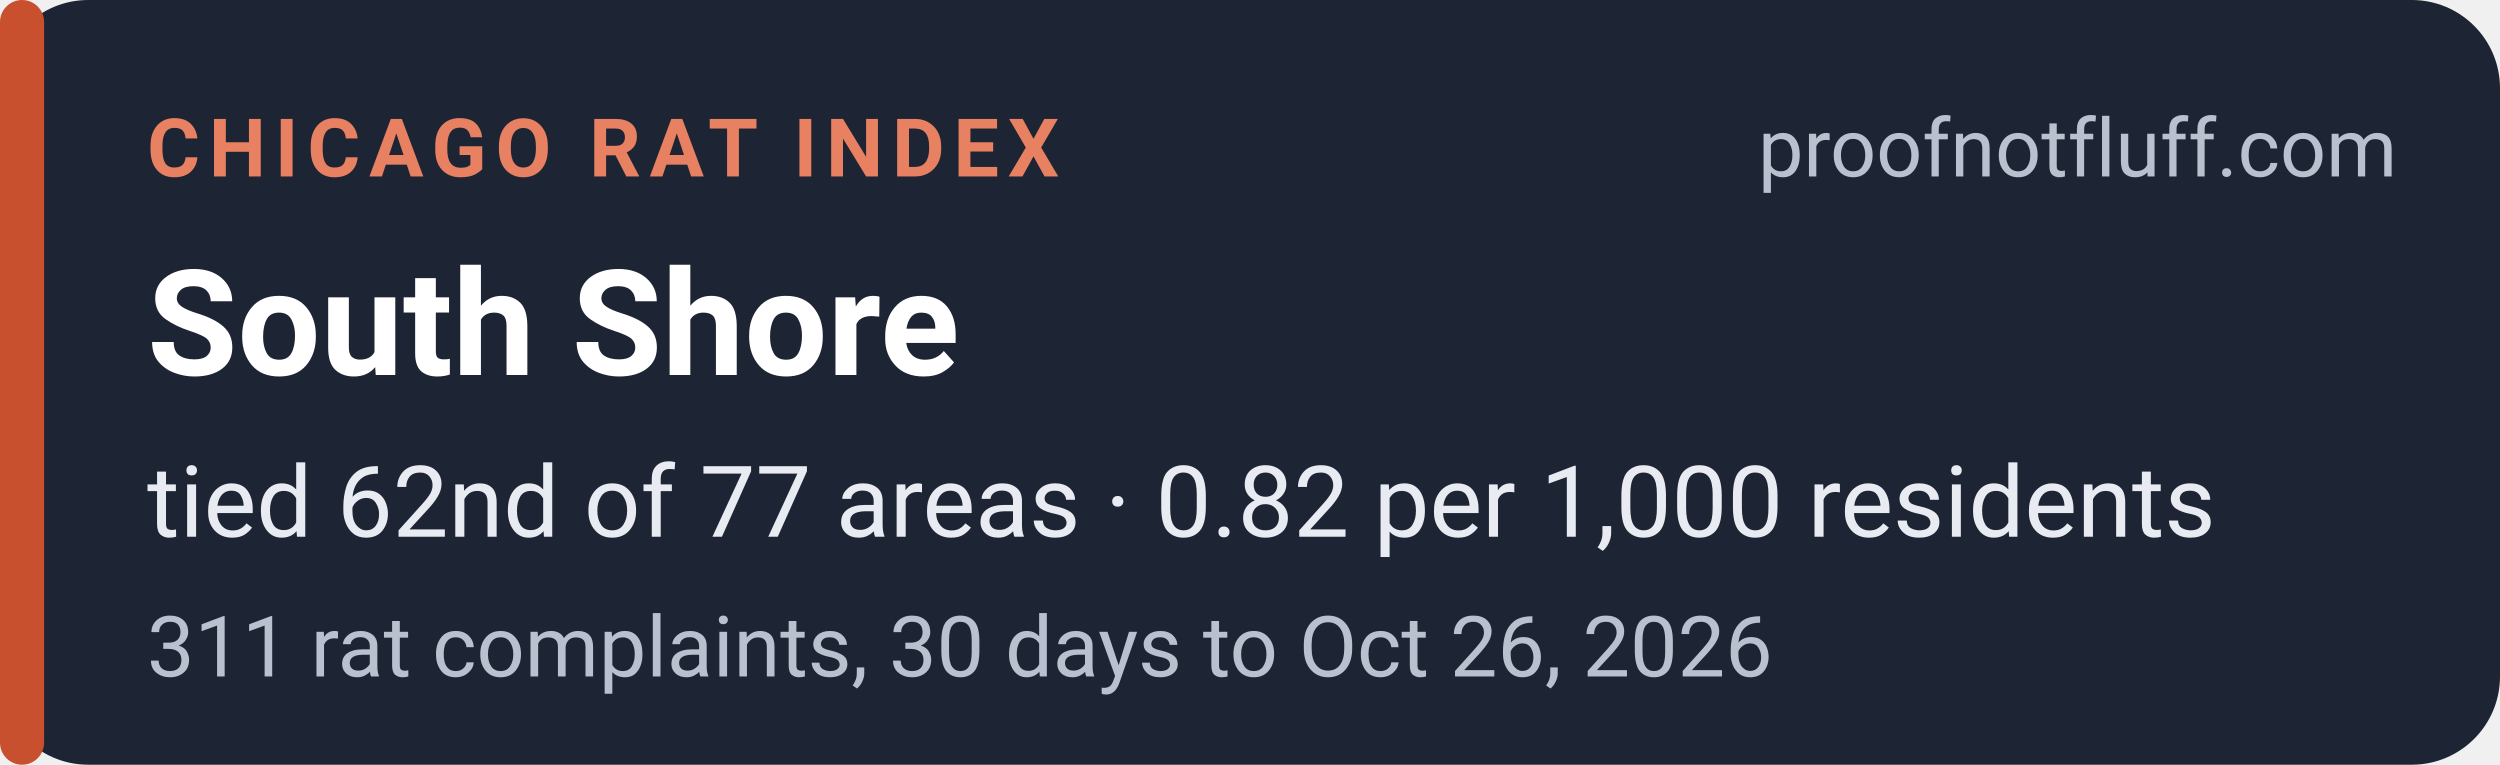
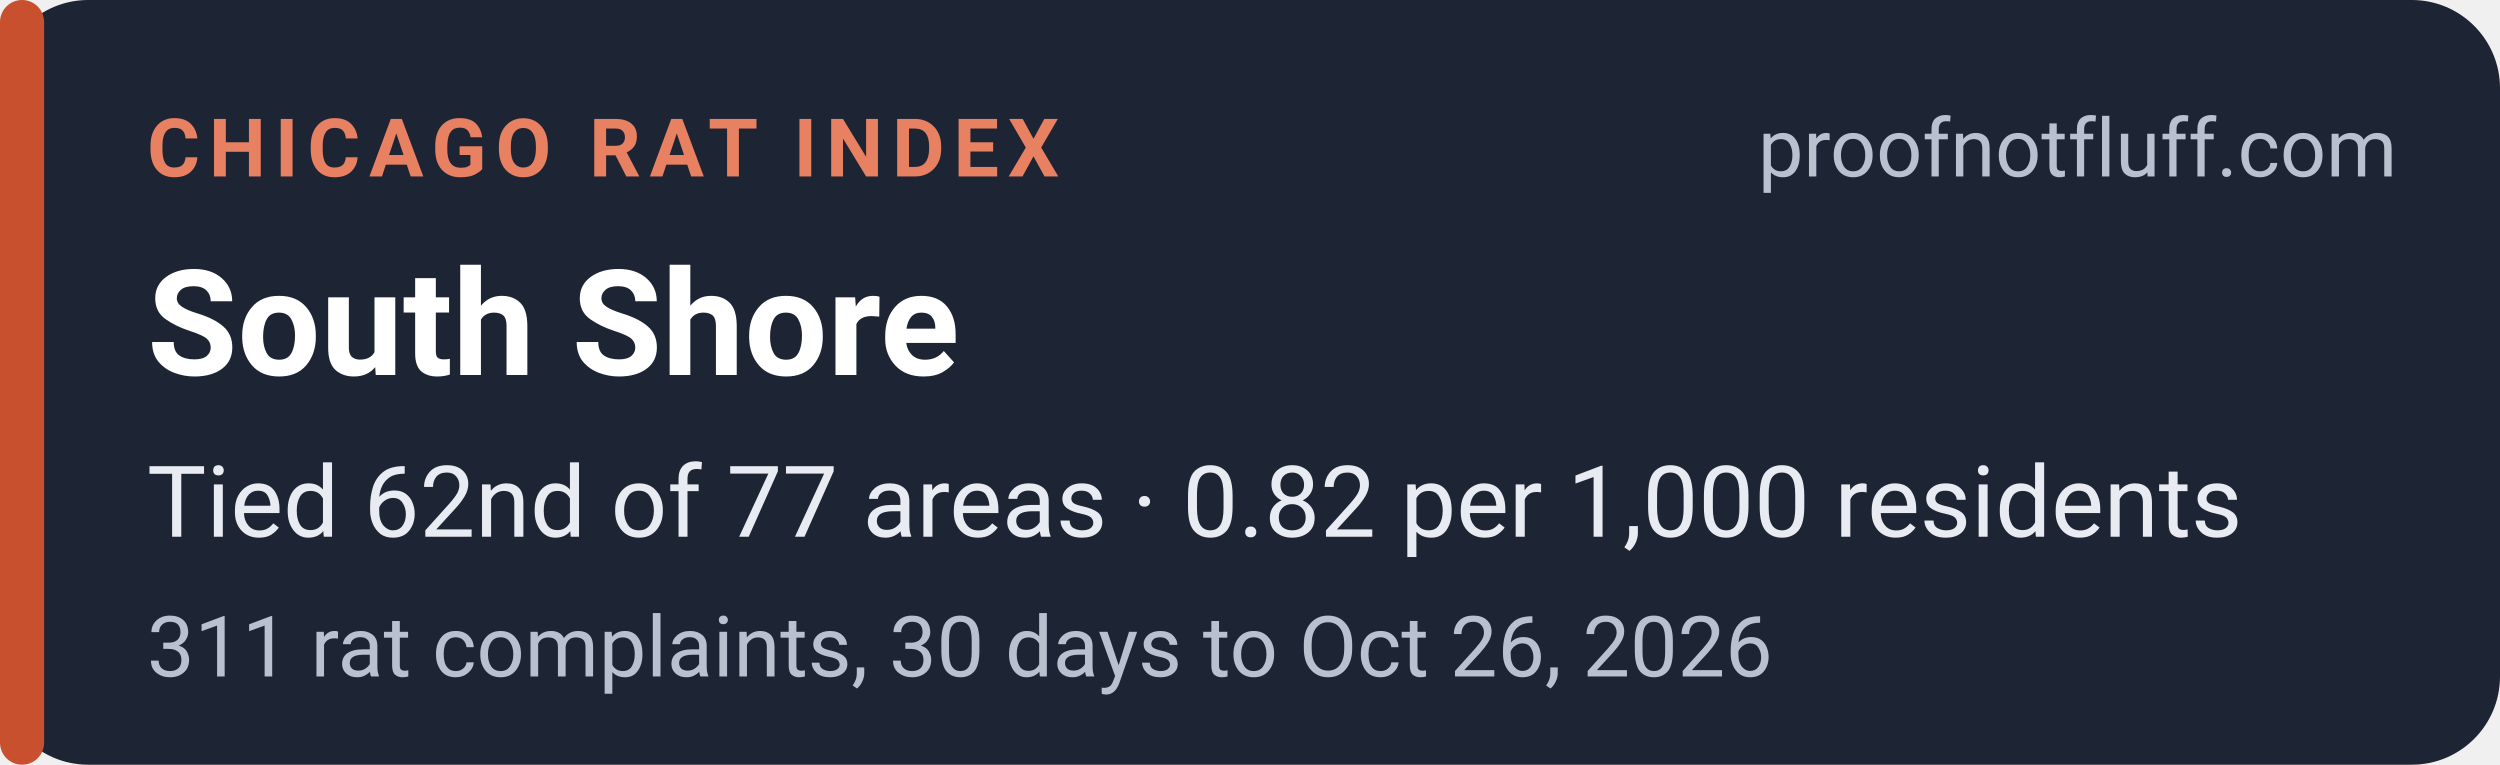
<svg xmlns="http://www.w3.org/2000/svg" width="340" height="104" viewBox="0 0 340 104" role="img" aria-labelledby="t d">
  <rect width="340" height="104" rx="12" fill="#1d2433" />
  <rect x="0" y="0" width="6" height="104" rx="3" fill="#c8502f" />
  <g font-family="system-ui,-apple-system,'Segoe UI',Roboto,Helvetica,Arial,sans-serif">
    <text x="20" y="24" font-size="11" font-weight="700" letter-spacing="1.2" fill="#e88062">CHICAGO RAT INDEX</text>
    <text x="326" y="24" font-size="11" fill="#b9c0ce" text-anchor="end">proofnotfluff.com</text>
    <text x="20" y="51" font-size="20" font-weight="700" fill="#ffffff">South Shore</text>
-     <text x="20" y="73" font-size="13.5" fill="#e8ebf1">tied 62nd of 77 areas · 0.82 per 1,000 residents</text>
+     <text x="20" y="73" font-size="13.5" fill="#e8ebf1">Tied 62nd of 77 areas · 0.82 per 1,000 residents</text>
    <text x="20" y="92" font-size="11.5" fill="#b9c0ce">311 rat complaints, 30 days to Oct 26, 2026</text>
  </g>
</svg>
